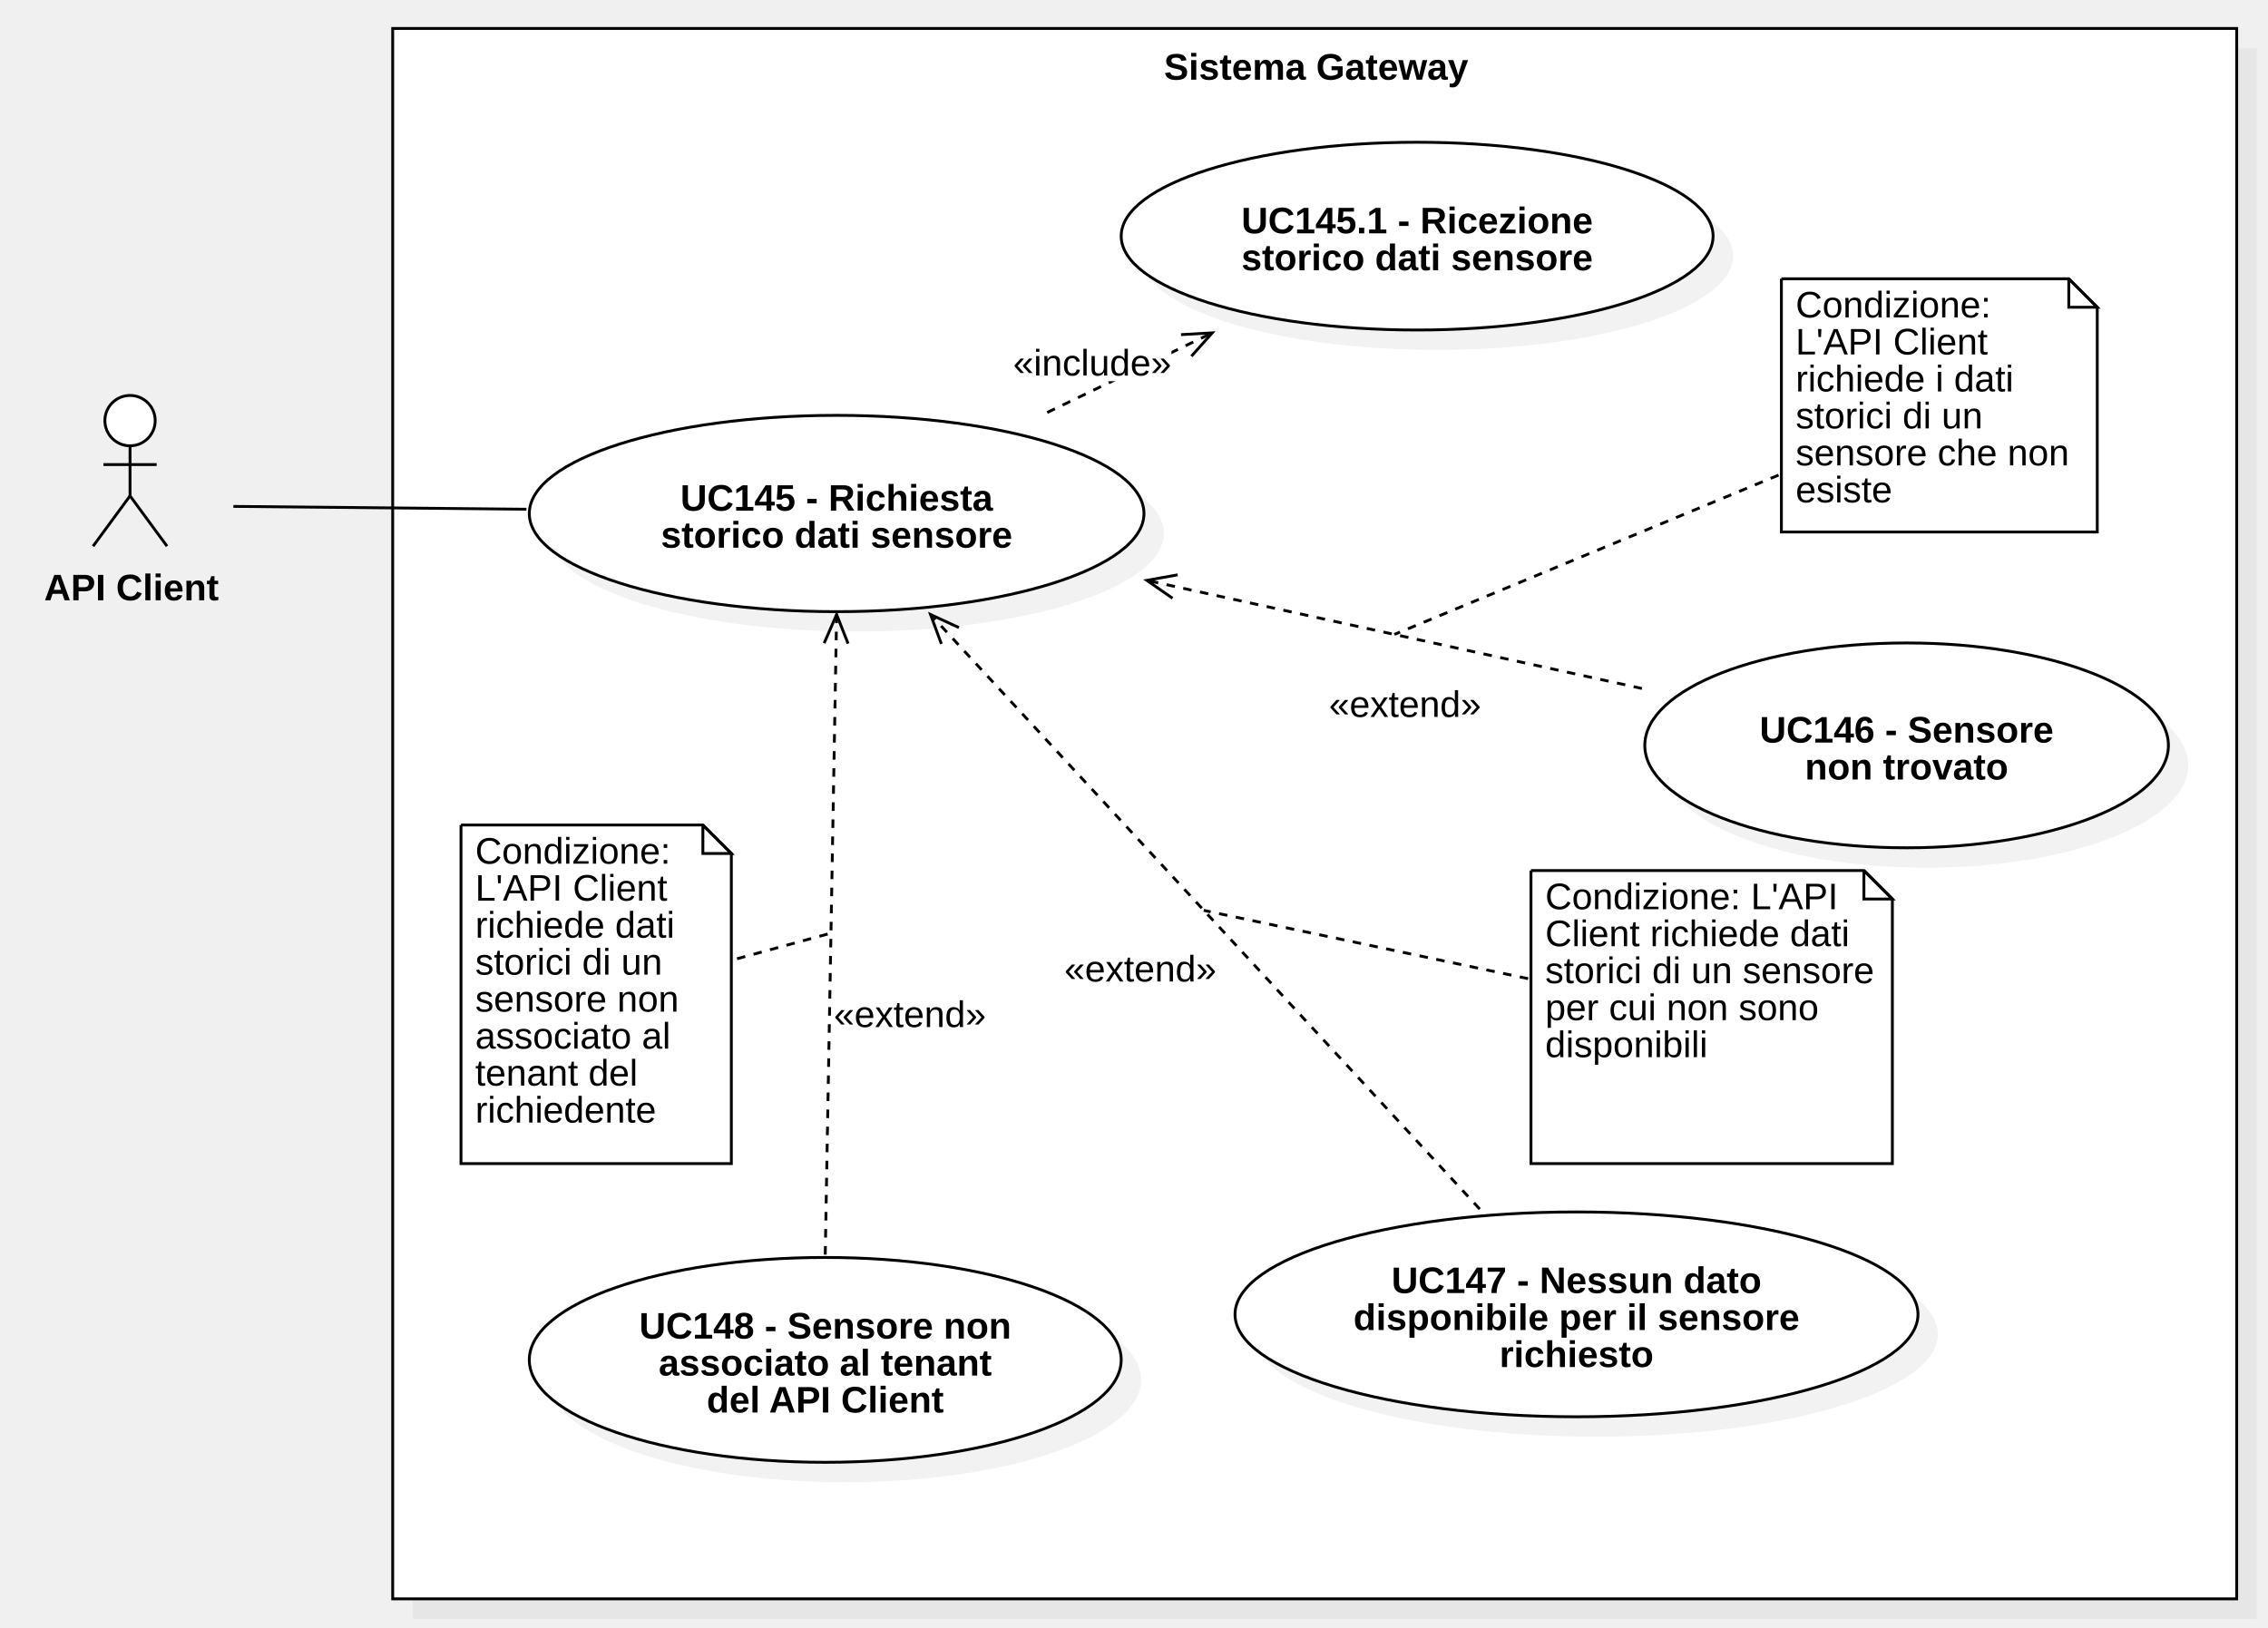
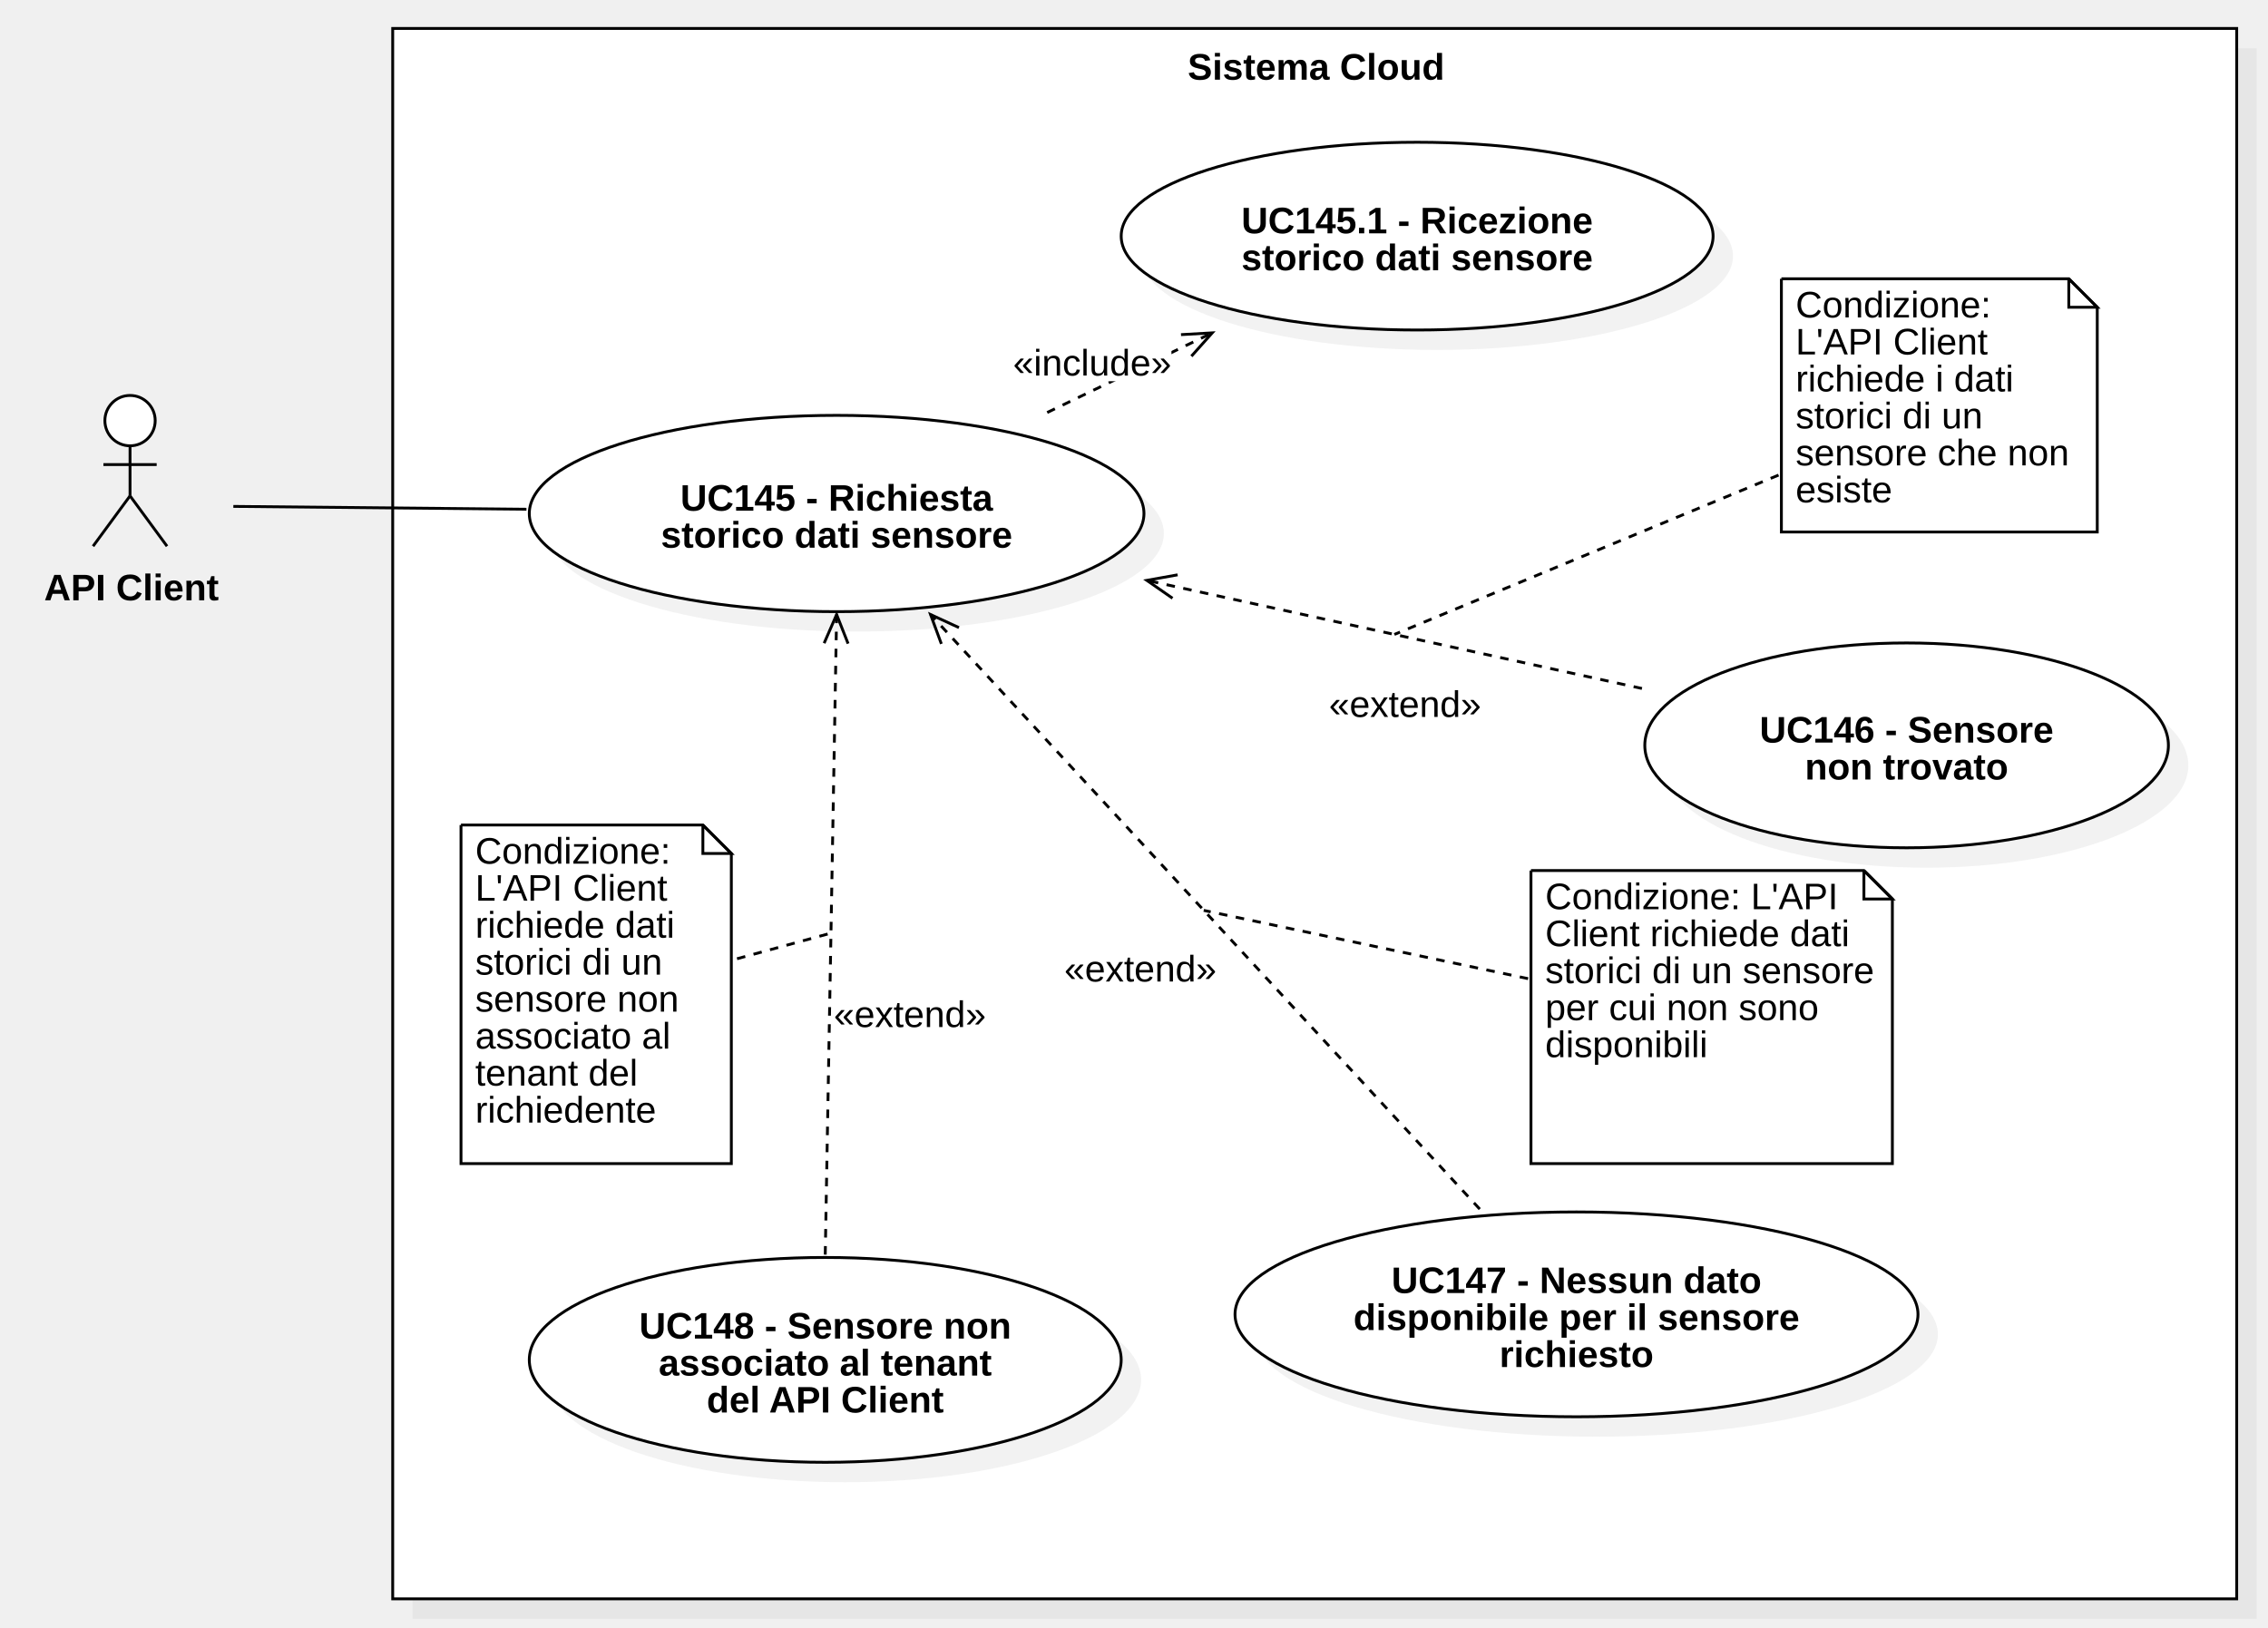
<svg xmlns="http://www.w3.org/2000/svg" version="1.1" width="797" height="572">
  <defs />
  <g>
    <g>
      <rect fill="#C0C0C0" stroke="none" x="396" y="338" width="648" height="552" transform="matrix(1 0 0 1 -251 -321)" fill-opacity="0.2" />
    </g>
    <g>
      <rect fill="#ffffff" stroke="none" x="389" y="331" width="648" height="552" transform="matrix(1 0 0 1 -251 -321)" />
    </g>
    <g>
      <path fill="none" stroke="#000000" paint-order="fill stroke markers" d=" M 138 10 L 786 10 L 786 562 L 138 562 L 138 10 Z Z" stroke-miterlimit="10" stroke-dasharray="" />
    </g>
    <g>
      <g>
        <path fill="none" stroke="none" />
-         <text fill="#000000" stroke="none" font-family="Arial" font-size="13px" font-style="normal" font-weight="bold" text-decoration="undefined" x="713.5" y="344.5" text-anchor="middle" dominant-baseline="central" transform="matrix(1 0 0 1 -251 -321)">Sistema Gateway</text>
+         <text fill="#000000" stroke="none" font-family="Arial" font-size="13px" font-style="normal" font-weight="bold" text-decoration="undefined" x="713.5" y="344.5" text-anchor="middle" dominant-baseline="central" transform="matrix(1 0 0 1 -251 -321)">Sistema Cloud</text>
      </g>
    </g>
    <g>
      <path fill="#ffffff" stroke="none" paint-order="stroke fill markers" d=" M 36.857 147.85 C 36.857 142.962 40.815 139 45.697 139 C 50.579 139 54.537 142.962 54.537 147.85 C 54.537 152.738 50.579 156.7 45.697 156.7 C 40.815 156.7 36.857 152.738 36.857 147.85 Z" />
    </g>
    <g>
      <path fill="none" stroke="#000000" paint-order="fill stroke markers" d=" M 36.857 147.85 C 36.857 142.962 40.815 139 45.697 139 C 50.579 139 54.537 142.962 54.537 147.85 C 54.537 152.738 50.579 156.7 45.697 156.7 C 40.815 156.7 36.857 152.738 36.857 147.85 Z" stroke-miterlimit="10" stroke-dasharray="" />
    </g>
    <g>
      <path fill="none" stroke="#000000" paint-order="fill stroke markers" d=" M 45.697 156.7 L 45.697 174.3" stroke-miterlimit="10" stroke-dasharray="" />
    </g>
    <g>
      <path fill="none" stroke="#000000" paint-order="fill stroke markers" d=" M 36.337 163.3 L 55.057 163.3" stroke-miterlimit="10" stroke-dasharray="" />
    </g>
    <g>
      <path fill="none" stroke="#000000" paint-order="fill stroke markers" d=" M 45.697 174.3 L 32.697 192" stroke-miterlimit="10" stroke-dasharray="" />
    </g>
    <g>
      <path fill="none" stroke="#000000" paint-order="fill stroke markers" d=" M 45.697 174.3 L 58.697 192" stroke-miterlimit="10" stroke-dasharray="" />
    </g>
    <g>
      <g>
        <path fill="none" stroke="none" />
        <text fill="#000000" stroke="none" font-family="Arial" font-size="13px" font-style="normal" font-weight="bold" text-decoration="undefined" x="297.197" y="527.5" text-anchor="middle" dominant-baseline="central" transform="matrix(1 0 0 1 -251 -321)">API Client</text>
      </g>
    </g>
    <g>
      <path fill="#C0C0C0" stroke="none" paint-order="stroke fill markers" d=" M 193 187.5 C 193 168.446 241.353 153 301 153 C 360.647 153 409 168.446 409 187.5 C 409 206.554 360.647 222 301 222 C 241.353 222 193 206.554 193 187.5 Z" fill-opacity="0.2" />
    </g>
    <g>
      <path fill="#ffffff" stroke="none" paint-order="stroke fill markers" d=" M 186 180.5 C 186 161.446 234.353 146 294 146 C 353.647 146 402 161.446 402 180.5 C 402 199.554 353.647 215 294 215 C 234.353 215 186 199.554 186 180.5 Z" />
    </g>
    <g>
      <path fill="none" stroke="#000000" paint-order="fill stroke markers" d=" M 186 180.5 C 186 161.446 234.353 146 294 146 C 353.647 146 402 161.446 402 180.5 C 402 199.554 353.647 215 294 215 C 234.353 215 186 199.554 186 180.5 Z" stroke-miterlimit="10" stroke-dasharray="" />
    </g>
    <g>
      <g>
        <path fill="none" stroke="none" />
        <text fill="#000000" stroke="none" font-family="Arial" font-size="13px" font-style="normal" font-weight="bold" text-decoration="undefined" x="545" y="496" text-anchor="middle" dominant-baseline="central" transform="matrix(1 0 0 1 -251 -321)">UC145 - Richiesta</text>
        <text fill="#000000" stroke="none" font-family="Arial" font-size="13px" font-style="normal" font-weight="bold" text-decoration="undefined" x="545" y="509" text-anchor="middle" dominant-baseline="central" transform="matrix(1 0 0 1 -251 -321)">storico dati sensore</text>
      </g>
    </g>
    <g>
      <path fill="none" stroke="#000000" paint-order="fill stroke markers" d=" M 368 145 L 426 117" stroke-miterlimit="10" stroke-dasharray="3" />
    </g>
    <g>
      <path fill="none" stroke="#000000" paint-order="fill stroke markers" d=" M 418.678 125.209 L 426 117 L 415.018 117.627" stroke-miterlimit="10" stroke-dasharray="" />
    </g>
    <g>
      <rect fill="#ffffff" stroke="none" x="607" y="442" width="55.656" height="13" transform="matrix(1 0 0 1 -251 -321)" />
    </g>
    <g>
      <g>
        <path fill="none" stroke="none" />
        <text fill="#000000" stroke="none" font-family="Arial" font-size="13px" font-style="normal" font-weight="normal" text-decoration="undefined" x="634.828" y="448.5" text-anchor="middle" dominant-baseline="central" transform="matrix(1 0 0 1 -251 -321)">«include»</text>
      </g>
    </g>
    <g>
      <path fill="#C0C0C0" stroke="none" paint-order="stroke fill markers" d=" M 585 269 C 585 249.118 626.19 233 677 233 C 727.81 233 769 249.118 769 269 C 769 288.882 727.81 305 677 305 C 626.19 305 585 288.882 585 269 Z" fill-opacity="0.2" />
    </g>
    <g>
      <path fill="#ffffff" stroke="none" paint-order="stroke fill markers" d=" M 578 262 C 578 242.118 619.19 226 670 226 C 720.81 226 762 242.118 762 262 C 762 281.882 720.81 298 670 298 C 619.19 298 578 281.882 578 262 Z" />
    </g>
    <g>
      <path fill="none" stroke="#000000" paint-order="fill stroke markers" d=" M 578 262 C 578 242.118 619.19 226 670 226 C 720.81 226 762 242.118 762 262 C 762 281.882 720.81 298 670 298 C 619.19 298 578 281.882 578 262 Z" stroke-miterlimit="10" stroke-dasharray="" />
    </g>
    <g>
      <g>
        <path fill="none" stroke="none" />
        <text fill="#000000" stroke="none" font-family="Arial" font-size="13px" font-style="normal" font-weight="bold" text-decoration="undefined" x="921" y="577.5" text-anchor="middle" dominant-baseline="central" transform="matrix(1 0 0 1 -251 -321)">UC146 - Sensore</text>
        <text fill="#000000" stroke="none" font-family="Arial" font-size="13px" font-style="normal" font-weight="bold" text-decoration="undefined" x="921" y="590.5" text-anchor="middle" dominant-baseline="central" transform="matrix(1 0 0 1 -251 -321)">non trovato</text>
      </g>
    </g>
    <g>
      <path fill="none" stroke="#000000" paint-order="fill stroke markers" d=" M 577 242 L 403 204" stroke-miterlimit="10" stroke-dasharray="3" />
    </g>
    <g>
      <path fill="none" stroke="#000000" paint-order="fill stroke markers" d=" M 413.827 202.056 L 403 204 L 412.031 210.281" stroke-miterlimit="10" stroke-dasharray="" />
    </g>
    <g>
      <rect fill="#ffffff" stroke="none" x="718" y="562" width="53.492" height="13" transform="matrix(1 0 0 1 -251 -321)" />
    </g>
    <g>
      <g>
        <path fill="none" stroke="none" />
        <text fill="#000000" stroke="none" font-family="Arial" font-size="13px" font-style="normal" font-weight="normal" text-decoration="undefined" x="744.746" y="568.5" text-anchor="middle" dominant-baseline="central" transform="matrix(1 0 0 1 -251 -321)">«extend»</text>
      </g>
    </g>
    <g>
      <path fill="none" stroke="#000000" paint-order="fill stroke markers" d=" M 520 425 L 327 216" stroke-miterlimit="10" stroke-dasharray="3" />
    </g>
    <g>
      <path fill="none" stroke="#000000" paint-order="fill stroke markers" d=" M 336.987 220.61 L 327 216 L 330.802 226.322" stroke-miterlimit="10" stroke-dasharray="" />
    </g>
    <g>
      <rect fill="#ffffff" stroke="none" x="625" y="655" width="53.492" height="13" transform="matrix(1 0 0 1 -251 -321)" />
    </g>
    <g>
      <g>
        <path fill="none" stroke="none" />
        <text fill="#000000" stroke="none" font-family="Arial" font-size="13px" font-style="normal" font-weight="normal" text-decoration="undefined" x="651.746" y="661.5" text-anchor="middle" dominant-baseline="central" transform="matrix(1 0 0 1 -251 -321)">«extend»</text>
      </g>
    </g>
    <g>
      <path fill="none" stroke="#000000" paint-order="fill stroke markers" d=" M 290 441 L 294 216" stroke-miterlimit="10" stroke-dasharray="3" />
    </g>
    <g>
      <path fill="none" stroke="#000000" paint-order="fill stroke markers" d=" M 298.028 226.236 L 294 216 L 289.611 226.086" stroke-miterlimit="10" stroke-dasharray="" />
    </g>
    <g>
      <rect fill="#ffffff" stroke="none" x="544" y="671" width="53.492" height="13" transform="matrix(1 0 0 1 -251 -321)" />
    </g>
    <g>
      <g>
        <path fill="none" stroke="none" />
        <text fill="#000000" stroke="none" font-family="Arial" font-size="13px" font-style="normal" font-weight="normal" text-decoration="undefined" x="570.746" y="677.5" text-anchor="middle" dominant-baseline="central" transform="matrix(1 0 0 1 -251 -321)">«extend»</text>
      </g>
    </g>
    <g>
      <path fill="none" stroke="#000000" paint-order="fill stroke markers" d=" M 82 178 L 185 179" stroke-miterlimit="10" stroke-dasharray="" />
    </g>
    <g>
      <path fill="#C0C0C0" stroke="none" paint-order="stroke fill markers" d=" M 193 485 C 193 465.118 239.562 449 297 449 C 354.438 449 401 465.118 401 485 C 401 504.882 354.438 521 297 521 C 239.562 521 193 504.882 193 485 Z" fill-opacity="0.2" />
    </g>
    <g>
      <path fill="#ffffff" stroke="none" paint-order="stroke fill markers" d=" M 186 478 C 186 458.118 232.562 442 290 442 C 347.438 442 394 458.118 394 478 C 394 497.882 347.438 514 290 514 C 232.562 514 186 497.882 186 478 Z" />
    </g>
    <g>
      <path fill="none" stroke="#000000" paint-order="fill stroke markers" d=" M 186 478 C 186 458.118 232.562 442 290 442 C 347.438 442 394 458.118 394 478 C 394 497.882 347.438 514 290 514 C 232.562 514 186 497.882 186 478 Z" stroke-miterlimit="10" stroke-dasharray="" />
    </g>
    <g>
      <g>
        <path fill="none" stroke="none" />
        <text fill="#000000" stroke="none" font-family="Arial" font-size="13px" font-style="normal" font-weight="bold" text-decoration="undefined" x="541" y="787" text-anchor="middle" dominant-baseline="central" transform="matrix(1 0 0 1 -251 -321)">UC148 - Sensore non</text>
        <text fill="#000000" stroke="none" font-family="Arial" font-size="13px" font-style="normal" font-weight="bold" text-decoration="undefined" x="541" y="800" text-anchor="middle" dominant-baseline="central" transform="matrix(1 0 0 1 -251 -321)">associato al tenant</text>
        <text fill="#000000" stroke="none" font-family="Arial" font-size="13px" font-style="normal" font-weight="bold" text-decoration="undefined" x="541" y="813" text-anchor="middle" dominant-baseline="central" transform="matrix(1 0 0 1 -251 -321)">del API Client</text>
      </g>
    </g>
    <g>
      <path fill="#ffffff" stroke="none" paint-order="stroke fill markers" d=" M 162 290 L 247 290 L 257 300 L 257 409 L 162 409 L 162 290" />
    </g>
    <g>
      <path fill="none" stroke="#000000" paint-order="fill stroke markers" d=" M 162 290 L 247 290 L 257 300 L 257 409 L 162 409 L 162 290 L 162 290" stroke-miterlimit="10" stroke-dasharray="" />
    </g>
    <g>
      <path fill="none" stroke="#000000" paint-order="fill stroke markers" d=" M 247 290 L 247 300 L 257 300 L 247 290" stroke-miterlimit="10" stroke-dasharray="" />
    </g>
    <g>
      <g>
        <path fill="none" stroke="none" />
        <text fill="#000000" stroke="none" font-family="Arial" font-size="13px" font-style="normal" font-weight="normal" text-decoration="undefined" x="418" y="616" text-anchor="start" dominant-baseline="text-before-edge" transform="matrix(1 0 0 1 -251 -321)">Condizione:</text>
        <text fill="#000000" stroke="none" font-family="Arial" font-size="13px" font-style="normal" font-weight="normal" text-decoration="undefined" x="418" y="629" text-anchor="start" dominant-baseline="text-before-edge" transform="matrix(1 0 0 1 -251 -321)">L'API Client</text>
        <text fill="#000000" stroke="none" font-family="Arial" font-size="13px" font-style="normal" font-weight="normal" text-decoration="undefined" x="418" y="642" text-anchor="start" dominant-baseline="text-before-edge" transform="matrix(1 0 0 1 -251 -321)">richiede dati</text>
        <text fill="#000000" stroke="none" font-family="Arial" font-size="13px" font-style="normal" font-weight="normal" text-decoration="undefined" x="418" y="655" text-anchor="start" dominant-baseline="text-before-edge" transform="matrix(1 0 0 1 -251 -321)">storici di un</text>
        <text fill="#000000" stroke="none" font-family="Arial" font-size="13px" font-style="normal" font-weight="normal" text-decoration="undefined" x="418" y="668" text-anchor="start" dominant-baseline="text-before-edge" transform="matrix(1 0 0 1 -251 -321)">sensore non</text>
        <text fill="#000000" stroke="none" font-family="Arial" font-size="13px" font-style="normal" font-weight="normal" text-decoration="undefined" x="418" y="681" text-anchor="start" dominant-baseline="text-before-edge" transform="matrix(1 0 0 1 -251 -321)">associato al</text>
        <text fill="#000000" stroke="none" font-family="Arial" font-size="13px" font-style="normal" font-weight="normal" text-decoration="undefined" x="418" y="694" text-anchor="start" dominant-baseline="text-before-edge" transform="matrix(1 0 0 1 -251 -321)">tenant del</text>
        <text fill="#000000" stroke="none" font-family="Arial" font-size="13px" font-style="normal" font-weight="normal" text-decoration="undefined" x="418" y="707" text-anchor="start" dominant-baseline="text-before-edge" transform="matrix(1 0 0 1 -251 -321)">richiedente</text>
      </g>
    </g>
    <g>
      <path fill="#C0C0C0" stroke="none" paint-order="stroke fill markers" d=" M 441 469 C 441 449.118 494.726 433 561 433 C 627.274 433 681 449.118 681 469 C 681 488.882 627.274 505 561 505 C 494.726 505 441 488.882 441 469 Z" fill-opacity="0.2" />
    </g>
    <g>
      <path fill="#ffffff" stroke="none" paint-order="stroke fill markers" d=" M 434 462 C 434 442.118 487.726 426 554 426 C 620.274 426 674 442.118 674 462 C 674 481.882 620.274 498 554 498 C 487.726 498 434 481.882 434 462 Z" />
    </g>
    <g>
      <path fill="none" stroke="#000000" paint-order="fill stroke markers" d=" M 434 462 C 434 442.118 487.726 426 554 426 C 620.274 426 674 442.118 674 462 C 674 481.882 620.274 498 554 498 C 487.726 498 434 481.882 434 462 Z" stroke-miterlimit="10" stroke-dasharray="" />
    </g>
    <g>
      <g>
        <path fill="none" stroke="none" />
        <text fill="#000000" stroke="none" font-family="Arial" font-size="13px" font-style="normal" font-weight="bold" text-decoration="undefined" x="805" y="771" text-anchor="middle" dominant-baseline="central" transform="matrix(1 0 0 1 -251 -321)">UC147 - Nessun dato</text>
        <text fill="#000000" stroke="none" font-family="Arial" font-size="13px" font-style="normal" font-weight="bold" text-decoration="undefined" x="805" y="784" text-anchor="middle" dominant-baseline="central" transform="matrix(1 0 0 1 -251 -321)">disponibile per il sensore</text>
        <text fill="#000000" stroke="none" font-family="Arial" font-size="13px" font-style="normal" font-weight="bold" text-decoration="undefined" x="805" y="797" text-anchor="middle" dominant-baseline="central" transform="matrix(1 0 0 1 -251 -321)">richiesto</text>
      </g>
    </g>
    <g>
      <path fill="none" stroke="#000000" paint-order="fill stroke markers" d=" M 259 337 L 292 328" stroke-miterlimit="10" stroke-dasharray="3" />
    </g>
    <g>
      <path fill="#ffffff" stroke="none" paint-order="stroke fill markers" d=" M 538 306 L 655 306 L 665 316 L 665 409 L 538 409 L 538 306" />
    </g>
    <g>
      <path fill="none" stroke="#000000" paint-order="fill stroke markers" d=" M 538 306 L 655 306 L 665 316 L 665 409 L 538 409 L 538 306 L 538 306" stroke-miterlimit="10" stroke-dasharray="" />
    </g>
    <g>
      <path fill="none" stroke="#000000" paint-order="fill stroke markers" d=" M 655 306 L 655 316 L 665 316 L 655 306" stroke-miterlimit="10" stroke-dasharray="" />
    </g>
    <g>
      <g>
        <path fill="none" stroke="none" />
        <text fill="#000000" stroke="none" font-family="Arial" font-size="13px" font-style="normal" font-weight="normal" text-decoration="undefined" x="794" y="632" text-anchor="start" dominant-baseline="text-before-edge" transform="matrix(1 0 0 1 -251 -321)">Condizione: L'API</text>
        <text fill="#000000" stroke="none" font-family="Arial" font-size="13px" font-style="normal" font-weight="normal" text-decoration="undefined" x="794" y="645" text-anchor="start" dominant-baseline="text-before-edge" transform="matrix(1 0 0 1 -251 -321)">Client richiede dati</text>
        <text fill="#000000" stroke="none" font-family="Arial" font-size="13px" font-style="normal" font-weight="normal" text-decoration="undefined" x="794" y="658" text-anchor="start" dominant-baseline="text-before-edge" transform="matrix(1 0 0 1 -251 -321)">storici di un sensore</text>
        <text fill="#000000" stroke="none" font-family="Arial" font-size="13px" font-style="normal" font-weight="normal" text-decoration="undefined" x="794" y="671" text-anchor="start" dominant-baseline="text-before-edge" transform="matrix(1 0 0 1 -251 -321)">per cui non sono</text>
        <text fill="#000000" stroke="none" font-family="Arial" font-size="13px" font-style="normal" font-weight="normal" text-decoration="undefined" x="794" y="684" text-anchor="start" dominant-baseline="text-before-edge" transform="matrix(1 0 0 1 -251 -321)">disponibili </text>
      </g>
    </g>
    <g>
      <path fill="none" stroke="#000000" paint-order="fill stroke markers" d=" M 537 344 L 423 320" stroke-miterlimit="10" stroke-dasharray="3" />
    </g>
    <g>
      <path fill="#C0C0C0" stroke="none" paint-order="stroke fill markers" d=" M 401 90 C 401 71.775 447.562 57 505 57 C 562.438 57 609 71.775 609 90 C 609 108.225 562.438 123 505 123 C 447.562 123 401 108.225 401 90 Z" fill-opacity="0.2" />
    </g>
    <g>
      <path fill="#ffffff" stroke="none" paint-order="stroke fill markers" d=" M 394 83 C 394 64.775 440.562 50 498 50 C 555.438 50 602 64.775 602 83 C 602 101.225 555.438 116 498 116 C 440.562 116 394 101.225 394 83 Z" />
    </g>
    <g>
      <path fill="none" stroke="#000000" paint-order="fill stroke markers" d=" M 394 83 C 394 64.775 440.562 50 498 50 C 555.438 50 602 64.775 602 83 C 602 101.225 555.438 116 498 116 C 440.562 116 394 101.225 394 83 Z" stroke-miterlimit="10" stroke-dasharray="" />
    </g>
    <g>
      <g>
        <path fill="none" stroke="none" />
        <text fill="#000000" stroke="none" font-family="Arial" font-size="13px" font-style="normal" font-weight="bold" text-decoration="undefined" x="749" y="398.5" text-anchor="middle" dominant-baseline="central" transform="matrix(1 0 0 1 -251 -321)">UC145.1 - Ricezione</text>
        <text fill="#000000" stroke="none" font-family="Arial" font-size="13px" font-style="normal" font-weight="bold" text-decoration="undefined" x="749" y="411.5" text-anchor="middle" dominant-baseline="central" transform="matrix(1 0 0 1 -251 -321)">storico dati sensore</text>
      </g>
    </g>
    <g>
      <path fill="#ffffff" stroke="none" paint-order="stroke fill markers" d=" M 626 98 L 727 98 L 737 108 L 737 187 L 626 187 L 626 98" />
    </g>
    <g>
      <path fill="none" stroke="#000000" paint-order="fill stroke markers" d=" M 626 98 L 727 98 L 737 108 L 737 187 L 626 187 L 626 98 L 626 98" stroke-miterlimit="10" stroke-dasharray="" />
    </g>
    <g>
      <path fill="none" stroke="#000000" paint-order="fill stroke markers" d=" M 727 98 L 727 108 L 737 108 L 727 98" stroke-miterlimit="10" stroke-dasharray="" />
    </g>
    <g>
      <g>
        <path fill="none" stroke="none" />
        <text fill="#000000" stroke="none" font-family="Arial" font-size="13px" font-style="normal" font-weight="normal" text-decoration="undefined" x="882" y="424" text-anchor="start" dominant-baseline="text-before-edge" transform="matrix(1 0 0 1 -251 -321)">Condizione:</text>
        <text fill="#000000" stroke="none" font-family="Arial" font-size="13px" font-style="normal" font-weight="normal" text-decoration="undefined" x="882" y="437" text-anchor="start" dominant-baseline="text-before-edge" transform="matrix(1 0 0 1 -251 -321)">L'API Client</text>
        <text fill="#000000" stroke="none" font-family="Arial" font-size="13px" font-style="normal" font-weight="normal" text-decoration="undefined" x="882" y="450" text-anchor="start" dominant-baseline="text-before-edge" transform="matrix(1 0 0 1 -251 -321)">richiede i dati</text>
        <text fill="#000000" stroke="none" font-family="Arial" font-size="13px" font-style="normal" font-weight="normal" text-decoration="undefined" x="882" y="463" text-anchor="start" dominant-baseline="text-before-edge" transform="matrix(1 0 0 1 -251 -321)">storici di un</text>
        <text fill="#000000" stroke="none" font-family="Arial" font-size="13px" font-style="normal" font-weight="normal" text-decoration="undefined" x="882" y="476" text-anchor="start" dominant-baseline="text-before-edge" transform="matrix(1 0 0 1 -251 -321)">sensore che non</text>
        <text fill="#000000" stroke="none" font-family="Arial" font-size="13px" font-style="normal" font-weight="normal" text-decoration="undefined" x="882" y="489" text-anchor="start" dominant-baseline="text-before-edge" transform="matrix(1 0 0 1 -251 -321)">esiste</text>
      </g>
    </g>
    <g>
      <path fill="none" stroke="#000000" paint-order="fill stroke markers" d=" M 625 167 L 490 223" stroke-miterlimit="10" stroke-dasharray="3" />
    </g>
  </g>
</svg>
